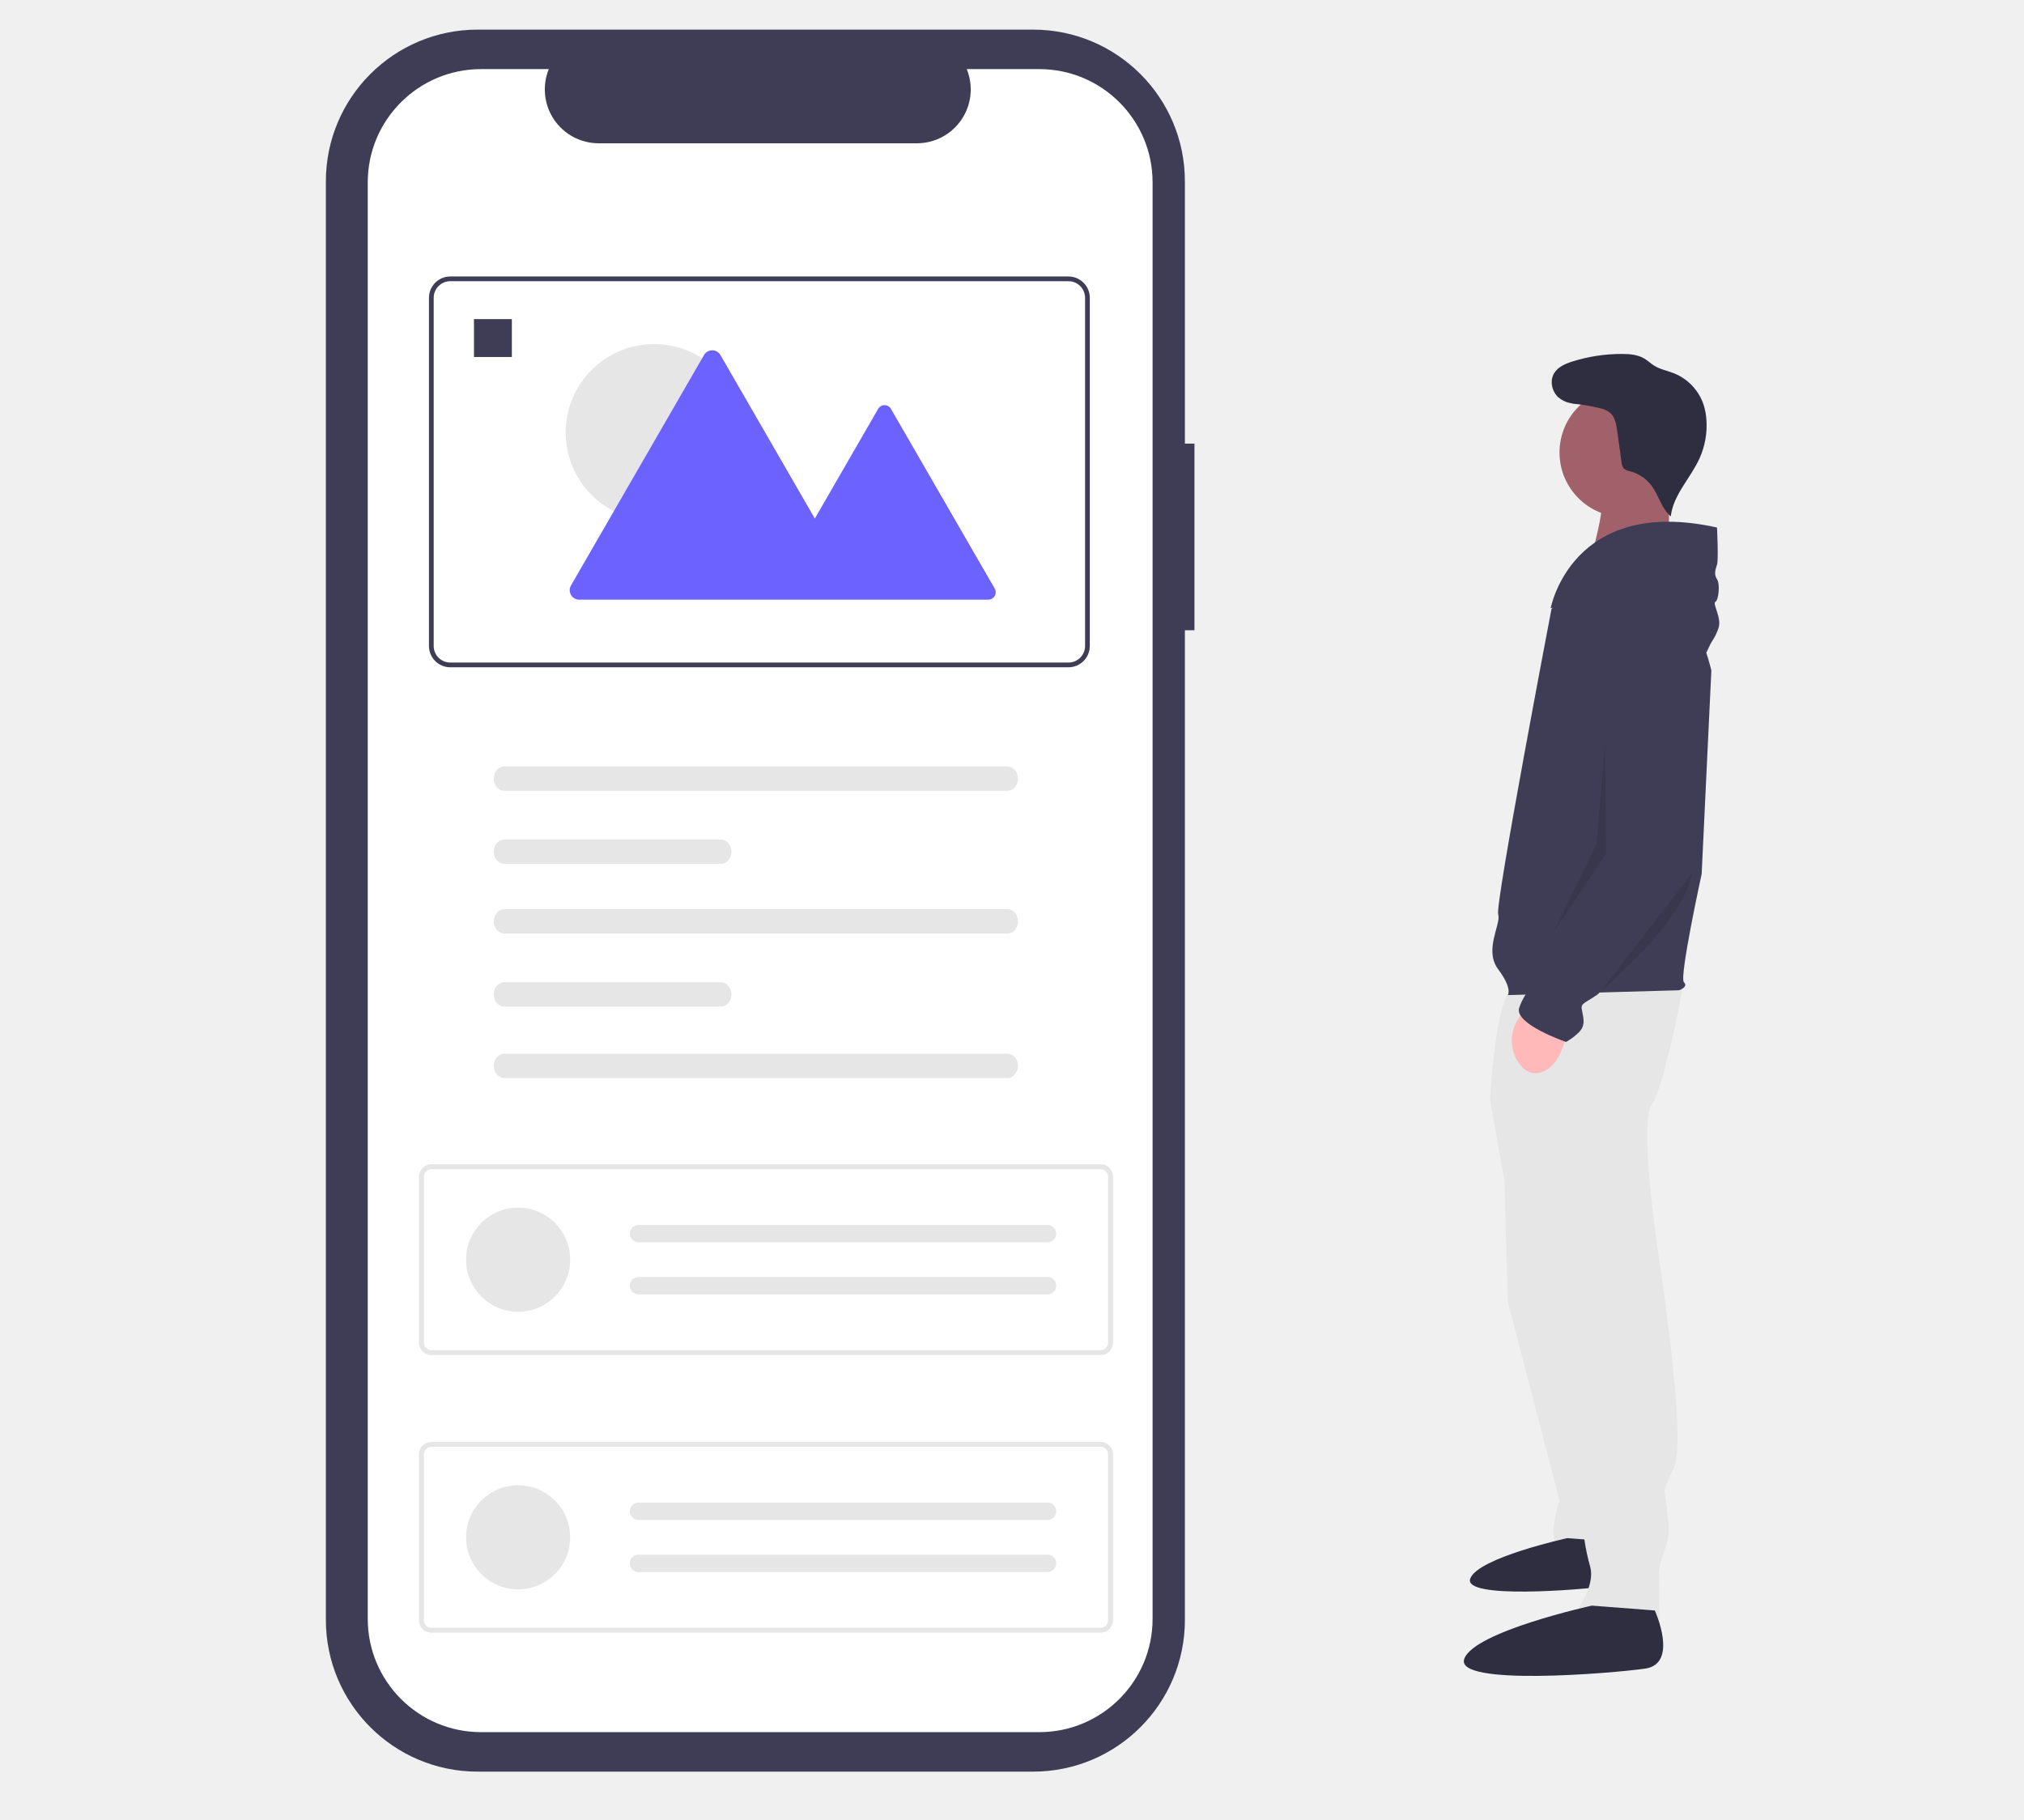
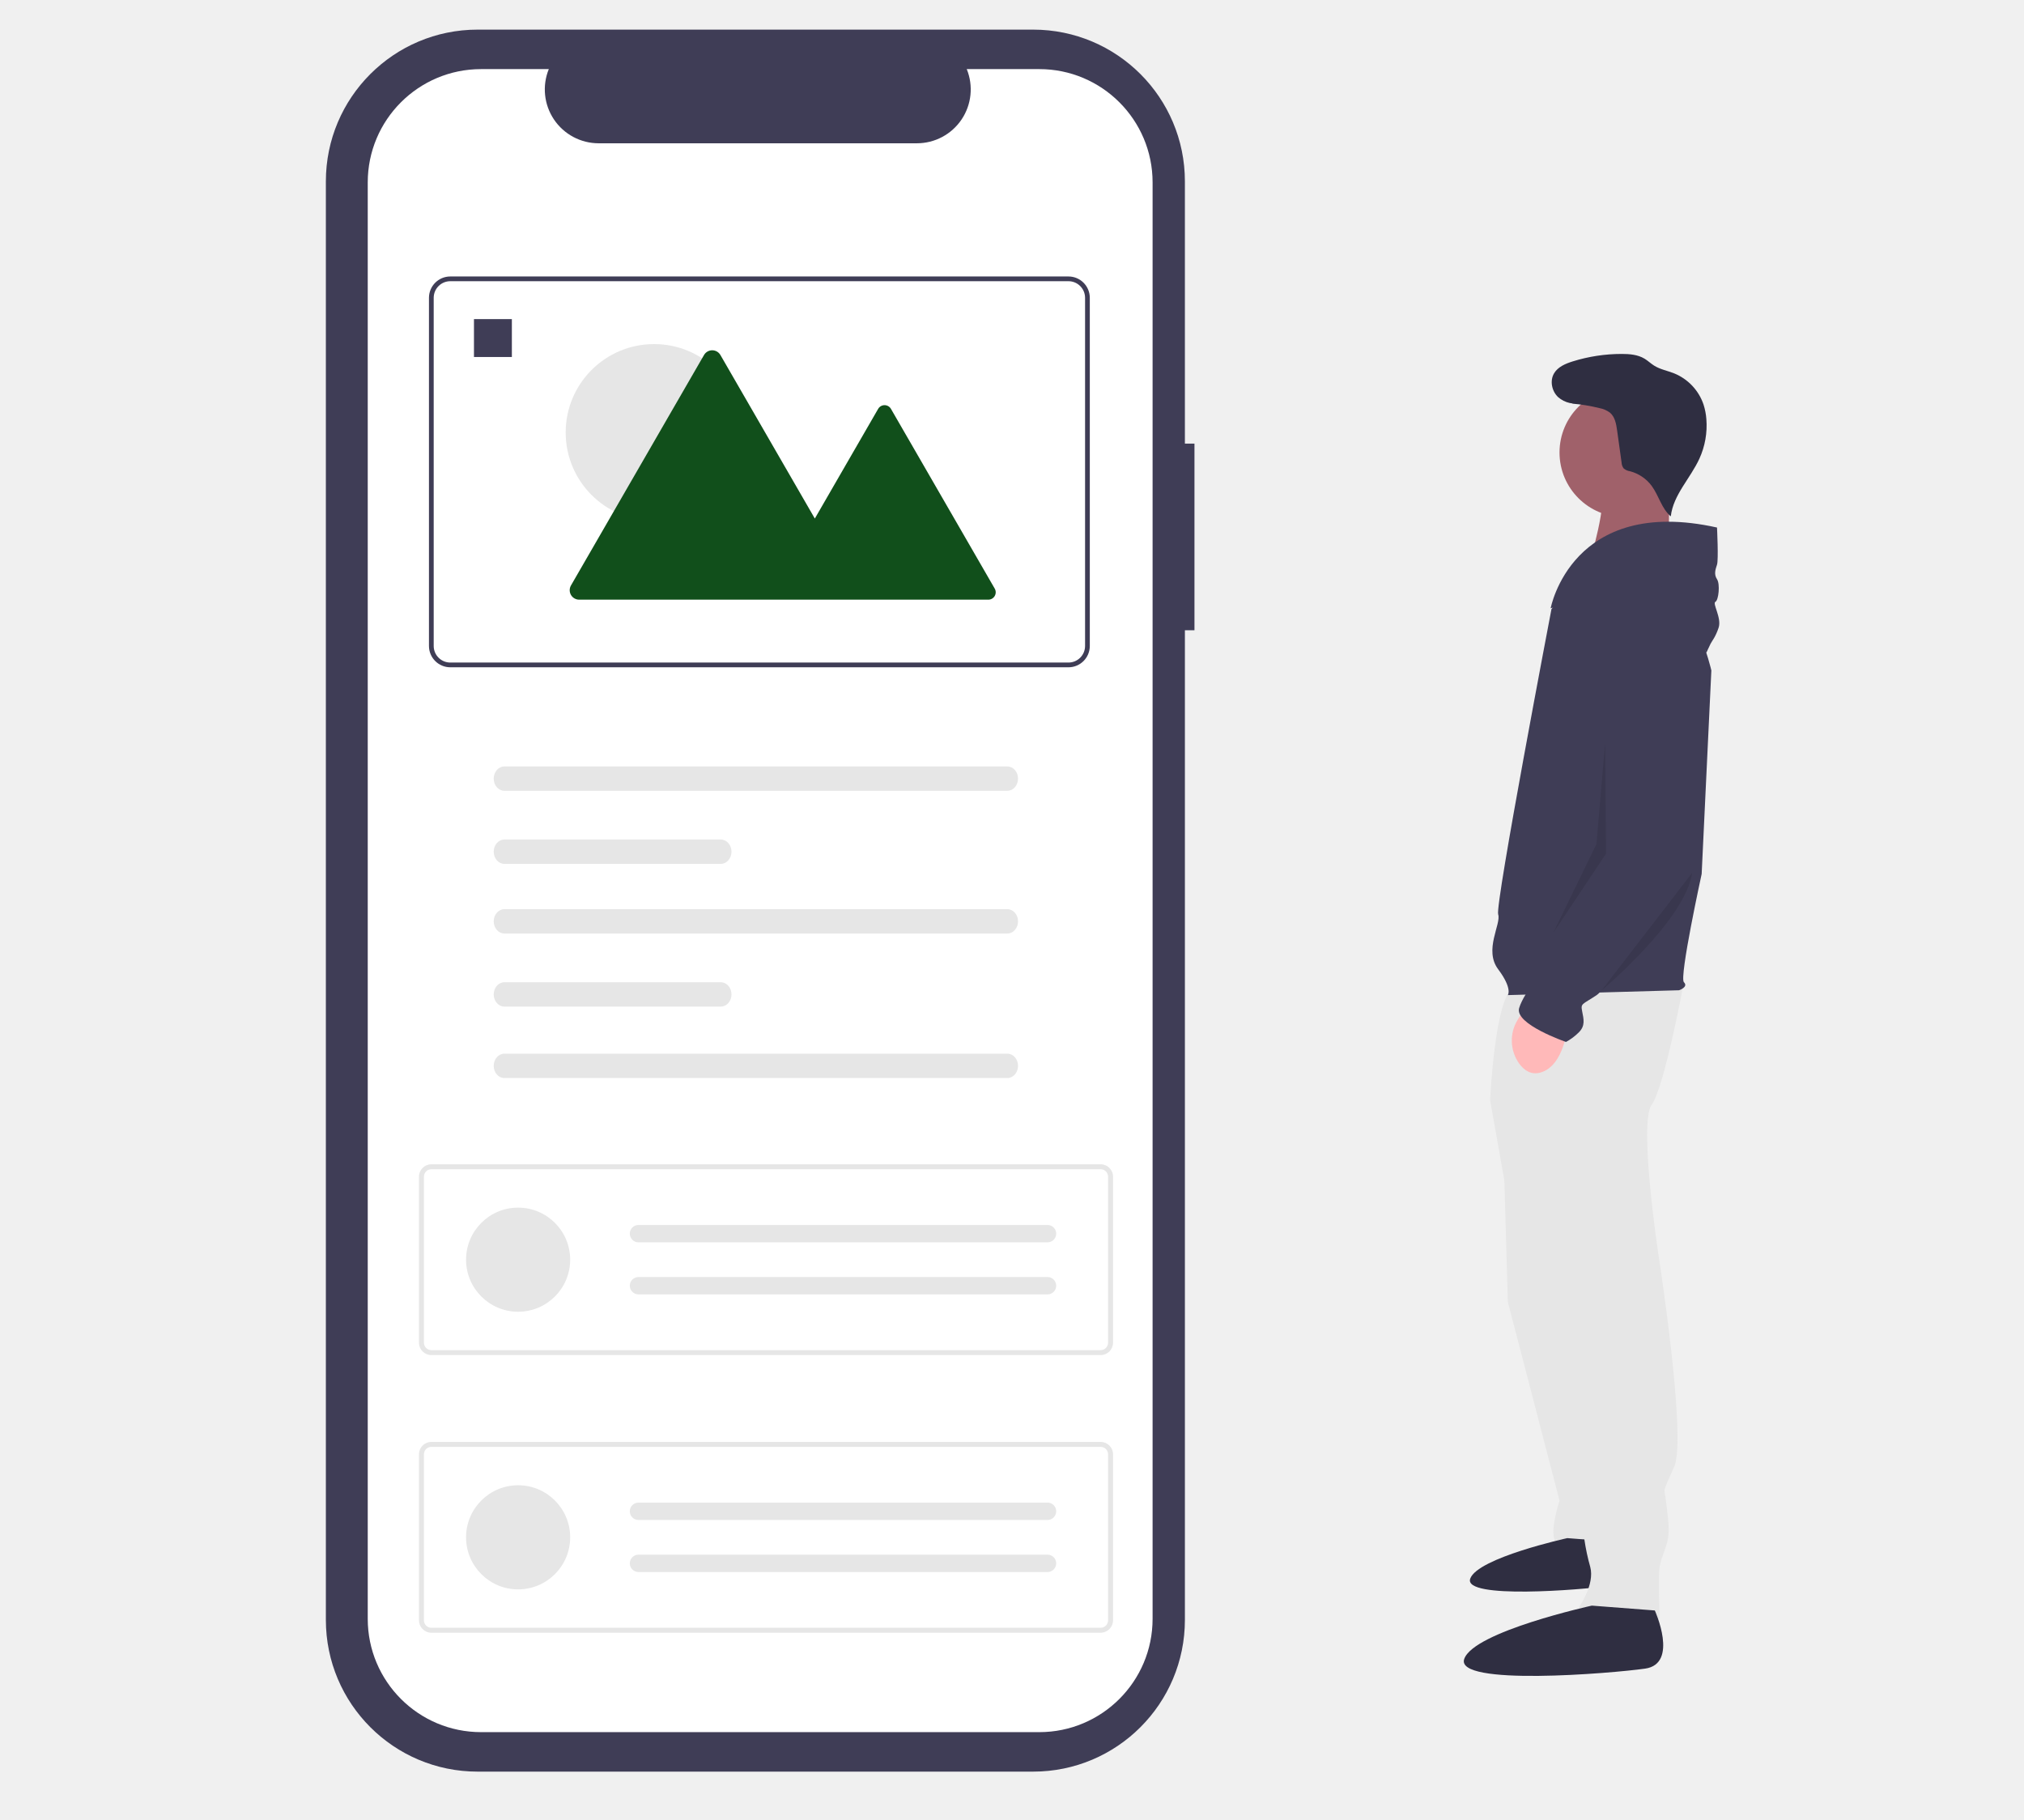
<svg xmlns="http://www.w3.org/2000/svg" version="1.1" viewBox="0 0 845.602 760.283" height="760.283" width="845.602" data-name="Layer 1" id="f7d3b1fb-15bd-4784-b19e-083bf25fb036">
  <defs id="defs113" />
  <path id="path2" fill="#3f3d56" d="m 499.033,185.324 h -3.999 V 75.779 A 63.402,63.402 0 0 0 431.632,12.377 H 199.546 a 63.402,63.402 0 0 0 -63.402,63.402 V 676.753 a 63.402,63.402 0 0 0 63.402,63.402 h 232.087 a 63.402,63.402 0 0 0 63.402,-63.402 V 263.3 h 3.999 z" />
  <path style="fill:#ffffff" id="path4" fill="#fff" d="m 434.19,28.872 h -30.295 a 22.495,22.495 0 0 1 -20.827,30.991 H 250.109 A 22.495,22.495 0 0 1 229.282,28.872 h -28.296 a 47.348,47.348 0 0 0 -47.348,47.348 V 676.312 a 47.348,47.348 0 0 0 47.348,47.348 h 233.204 a 47.348,47.348 0 0 0 47.348,-47.348 v 0 -600.093 a 47.348,47.348 0 0 0 -47.348,-47.348 z" />
  <path id="path8" fill="#e6e6e6" d="m 627.937,473.094 2.024,70.851 21.593,82.997 c 0,0 -4.723,14.17 -1.35,17.544 3.374,3.374 18.894,9.447 18.894,9.447 L 656.278,477.143 Z" />
  <path id="path10" fill="#2f2e41" d="m 674.817,644.141 c 0,0 7.7,16.941 -3.08,18.481 -10.78,1.54 -60.576,5.647 -57.496,-3.08 3.08,-8.727 40.555,-16.941 40.555,-16.941 z" />
  <path id="path12" fill="#e6e6e6" d="m 703.512,410.34 c 0,0 -8.097,43.86 -13.495,51.283 -5.398,7.423 2.699,61.404 2.699,61.404 0,0 12.146,77.599 6.748,89.745 -5.398,12.146 -4.049,8.097 -3.374,14.845 0.675,6.748 2.024,12.146 0,18.219 -2.024,6.073 -2.024,5.398 -2.699,8.772 -0.675,3.374 0,21.593 0,21.593 0,0 -29.015,10.122 -33.739,-4.723 0,0 6.748,-9.447 4.723,-16.869 a 89.865,89.865 0 0 1 -3.374,-22.942 v -14.17 l -31.04,-116.061 -7.422,-41.836 c 0,0 2.024,-42.511 9.447,-46.559 7.423,-4.049 71.526,-2.699 71.526,-2.699 z" />
  <path id="path14" fill="#2f2e41" d="m 691.366,672.827 c 0,0 10.122,22.268 -4.049,24.292 -14.17,2.024 -79.623,7.422 -75.575,-4.049 4.049,-11.471 53.307,-22.268 53.307,-22.268 z" />
  <circle id="circle16" fill="#a0616a" r="26.991" cy="189.043" cx="678.538" />
  <path id="path18" fill="#a0616a" d="m 697.505,200.97 -0.502,34.469 -33.091,0.112 c 0,0 8.398,-26.983 4.637,-32.626 -3.762,-5.642 28.957,-1.956 28.957,-1.956 z" />
  <path id="path20" fill="#3f3d56" d="m 648.181,254.468 c 0,0 23.617,-30.365 41.836,-17.544 18.219,12.821 24.967,43.185 24.967,43.185 l -4.049,85.021 c 0,0 -9.447,43.185 -7.422,45.21 2.024,2.024 -2.024,3.374 -2.024,3.374 l -71.526,2.024 c 0,0 2.024,-2.699 -4.049,-10.796 -6.073,-8.097 1.35,-18.894 0,-22.942 -1.35,-4.049 22.268,-127.532 22.268,-127.532 z" />
  <path id="path22" fill="#ffb9b9" d="m 654.928,428.559 c 0,0 -1.35,16.869 -11.471,19.568 -3.796,1.012 -6.642,-0.917 -8.718,-3.724 a 16.571,16.571 0 0 1 -0.53,-18.592 l 2.5,-4 z" />
  <path id="path24" fill="#3f3d56" d="m 717.345,220.392 c 0,0 0.675,13.495 0,15.52 -0.675,2.024 -1.35,4.049 0,6.073 1.35,2.024 0.675,8.772 -0.675,9.447 -1.35,0.675 2.699,6.748 1.35,10.796 -1.35,4.049 -2.699,5.398 -3.374,6.748 -0.675,1.35 -1.762,3.767 -1.762,3.767 0,0 -19.831,-42.23 -36.026,-32.108 -16.195,10.122 -29.015,13.495 -29.015,13.495 0,0 8.772,-47.234 69.502,-33.739 z" />
  <path id="path26" fill="#3f3d56" d="m 687.992,251.769 c 0,0 21.593,2.024 20.243,30.365 -1.35,28.34 2.024,72.875 2.024,72.875 0,0 -37.113,56.681 -43.185,60.73 -6.073,4.049 -6.748,3.374 -6.073,6.748 0.675,3.374 1.35,6.073 -1.35,8.772 a 23.299,23.299 0 0 1 -5.398,4.049 c 0,0 -21.593,-7.422 -19.568,-14.17 2.024,-6.748 11.471,-17.544 11.471,-17.544 0,0 16.195,-26.316 16.869,-30.365 0.675,-4.049 0.675,-3.374 2.699,-5.398 2.024,-2.024 7.422,-10.122 7.422,-14.17 v -12.821 l -5.657,-68.514 a 19.862,19.862 0 0 1 5.268,-15.382 c 3.211,-3.36 8.065,-6.034 15.235,-5.174 z" />
  <path id="path28" fill="#2f2e41" d="m 661.132,168.228 a 10.998,10.998 0 0 1 -10.191,-2.333 c -2.638,-2.506 -3.524,-6.849 -1.647,-9.966 1.621,-2.692 4.773,-4.008 7.772,-4.944 a 68.809,68.809 0 0 1 20.436,-3.117 c 3.304,-0.001 6.754,0.281 9.581,1.99 1.399,0.846 2.584,2.008 3.967,2.879 2.543,1.603 5.597,2.135 8.389,3.248 a 21.52,21.52 0 0 1 12.264,12.988 25.931,25.931 0 0 1 1.192,6.1 33.425,33.425 0 0 1 -2.916,16.568 c -3.765,8.21 -10.931,15.113 -11.944,24.088 -3.857,-3.238 -4.988,-8.67 -7.976,-12.725 a 16.498,16.498 0 0 0 -9.007,-6.113 5.244,5.244 0 0 1 -2.727,-1.219 4.518,4.518 0 0 1 -0.854,-2.458 l -1.852,-13.334 c -0.377,-2.714 -0.886,-5.679 -2.968,-7.46 a 10.555,10.555 0 0 0 -4.422,-1.919 71.315,71.315 0 0 0 -11.542,-1.882" />
  <path id="path30" style="isolation:isolate" opacity="0.1" d="m 706.978,364.648 -37.879,49.157 c 0,0 34.879,-29.157 37.879,-49.157 z" />
  <polygon transform="translate(-127.3032,-60.11541)" id="polygon32" style="isolation:isolate" opacity="0.1" points="776.281,449.763 794.281,412.763 797.922,370.338 798.281,416.763 " />
  <path d="m 210.723,320.209 c -2.458,0 -4.458,2.283 -4.458,5.088 0,2.805 2,5.088 4.458,5.088 h 210.143 c 2.458,0 4.458,-2.283 4.458,-5.088 0,-2.805 -2,-5.088 -4.458,-5.088 z" fill="#e6e6e6" id="path43" />
  <path d="m 210.723,440.209 c -2.458,0 -4.458,2.283 -4.458,5.088 0,2.805 2,5.088 4.458,5.088 h 210.143 c 2.458,0 4.458,-2.283 4.458,-5.088 0,-2.805 -2,-5.088 -4.458,-5.088 z" fill="#e6e6e6" id="path45" />
  <path d="m 210.723,350.736 c -2.458,0 -4.458,2.283 -4.458,5.088 0,2.805 2,5.088 4.458,5.088 h 90.425 c 2.458,0 4.458,-2.283 4.458,-5.088 0,-2.805 -2,-5.088 -4.458,-5.088 z" fill="#e6e6e6" id="path47" />
  <path d="m 210.723,379.834 c -2.458,0 -4.458,2.283 -4.458,5.088 0,2.805 2,5.088 4.458,5.088 h 210.143 c 2.458,0 4.458,-2.283 4.458,-5.088 0,-2.805 -2,-5.088 -4.458,-5.088 z" fill="#e6e6e6" id="path49" />
  <path d="m 210.723,410.362 c -2.458,0 -4.458,2.283 -4.458,5.088 0,2.805 2,5.088 4.458,5.088 h 90.425 c 2.458,0 4.458,-2.283 4.458,-5.088 0,-2.805 -2,-5.088 -4.458,-5.088 z" fill="#e6e6e6" id="path51" />
  <path id="a2804879-ded6-4045-b20f-1f1dde9b938b" data-name="Path 39" d="m 459.836,566.134 h -279.619 a 5.184,5.184 0 0 1 -5.178,-5.178 v -69.361 a 5.184,5.184 0 0 1 5.178,-5.178 h 279.619 a 5.184,5.184 0 0 1 5.178,5.178 v 69.362 a 5.184,5.184 0 0 1 -5.178,5.177 z m -279.619,-77.646 a 3.11,3.11 0 0 0 -3.107,3.107 v 69.362 a 3.11,3.11 0 0 0 3.107,3.107 h 279.619 a 3.11,3.11 0 0 0 3.107,-3.107 v -69.362 a 3.11,3.11 0 0 0 -3.107,-3.107 z" fill="#e6e6e6" />
  <circle id="b9ad11c9-d8a0-4df6-8741-900b9ec46a35" data-name="Ellipse 5" cx="216.463" cy="526.274" r="21.748" fill="#e6e6e6" />
  <path id="bd261eec-7ae0-49b0-bf26-57ff03972605" data-name="Path 40" d="m 266.691,511.777 a 3.625,3.625 0 0 0 0,7.249 h 170.878 a 3.625,3.625 0 1 0 0.119,-7.249 q -0.059,-10e-4 -0.119,0 z" fill="#e6e6e6" />
  <path id="e80b4447-8c34-435b-ba6c-5300a190ab24" data-name="Path 41" d="m 266.691,533.525 a 3.625,3.625 0 0 0 0,7.249 h 170.878 a 3.625,3.625 0 1 0 0.119,-7.249 q -0.059,-10e-4 -0.119,0 z" fill="#e6e6e6" />
  <path id="e55fcb7d-3a3b-45d8-b167-72fb2263dd92" data-name="Path 42" d="m 459.836,682.124 h -279.619 a 5.184,5.184 0 0 1 -5.178,-5.178 v -69.361 a 5.184,5.184 0 0 1 5.178,-5.178 h 279.619 a 5.184,5.184 0 0 1 5.178,5.178 v 69.362 a 5.184,5.184 0 0 1 -5.178,5.177 z m -279.619,-77.646 a 3.11,3.11 0 0 0 -3.107,3.107 v 69.362 a 3.11,3.11 0 0 0 3.107,3.107 h 279.619 a 3.11,3.11 0 0 0 3.107,-3.107 v -69.362 a 3.11,3.11 0 0 0 -3.107,-3.107 z" fill="#e6e6e6" />
  <circle id="a50d232f-7710-43e4-8fa9-6ef0443fc454" data-name="Ellipse 6" cx="216.463" cy="642.265" r="21.748" fill="#e6e6e6" />
  <path id="e49b4965-a9e9-4371-9134-194e44e65c31" data-name="Path 43" d="m 266.691,627.767 a 3.625,3.625 0 0 0 0,7.249 h 170.878 a 3.625,3.625 0 1 0 0.119,-7.249 q -0.059,-10e-4 -0.119,0 z" fill="#e6e6e6" />
  <path id="abc4586a-ac92-4255-aae6-84f53baad571" data-name="Path 44" d="m 266.691,649.515 a 3.625,3.625 0 0 0 0,7.249 h 170.878 a 3.625,3.625 0 1 0 0.119,-7.249 q -0.059,-0.001 -0.119,0 z" fill="#e6e6e6" />
  <path style="stroke-width:0.829" d="M 446.4,278.783 H 188.122 a 8.916,8.916 0 0 1 -8.906,-8.906 V 124.41 a 8.916,8.916 0 0 1 8.906,-8.906 h 258.278 a 8.916,8.916 0 0 1 8.906,8.906 v 145.467 a 8.916,8.916 0 0 1 -8.906,8.906 z M 188.122,117.483 a 6.935,6.935 0 0 0 -6.927,6.927 v 145.467 a 6.935,6.935 0 0 0 6.927,6.927 h 258.278 a 6.935,6.935 0 0 0 6.927,-6.927 V 124.41 a 6.935,6.935 0 0 0 -6.927,-6.927 z" fill="#3f3d56" id="path42-3" />
  <circle style="stroke-width:0.829" cx="273.267" cy="180.686" r="36.932" fill="#e6e6e6" id="circle50" />
-   <path style="stroke-width:0.829" d="m 415.582,245.902 -43.353,-75.089 a 3.087,3.087 0 0 0 -5.347,0 L 340.425,216.637 300.983,148.322 a 3.958,3.958 0 0 0 -6.856,0 l -55.583,96.273 a 3.958,3.958 0 0 0 3.428,5.937 h 170.936 a 3.087,3.087 0 0 0 2.674,-4.631 z" fill="#6c63ff" id="path52-1" />
+   <path style="stroke-width:0.829;fill:#114f1b;fill-opacity:1" d="m 415.582,245.902 -43.353,-75.089 a 3.087,3.087 0 0 0 -5.347,0 L 340.425,216.637 300.983,148.322 a 3.958,3.958 0 0 0 -6.856,0 l -55.583,96.273 a 3.958,3.958 0 0 0 3.428,5.937 h 170.936 a 3.087,3.087 0 0 0 2.674,-4.631 z" fill="#6c63ff" id="path52-1" />
  <rect style="stroke-width:0.829" x="198.018" y="133.316" width="15.833" height="15.833" fill="#3f3d56" id="rect54" />
</svg>
